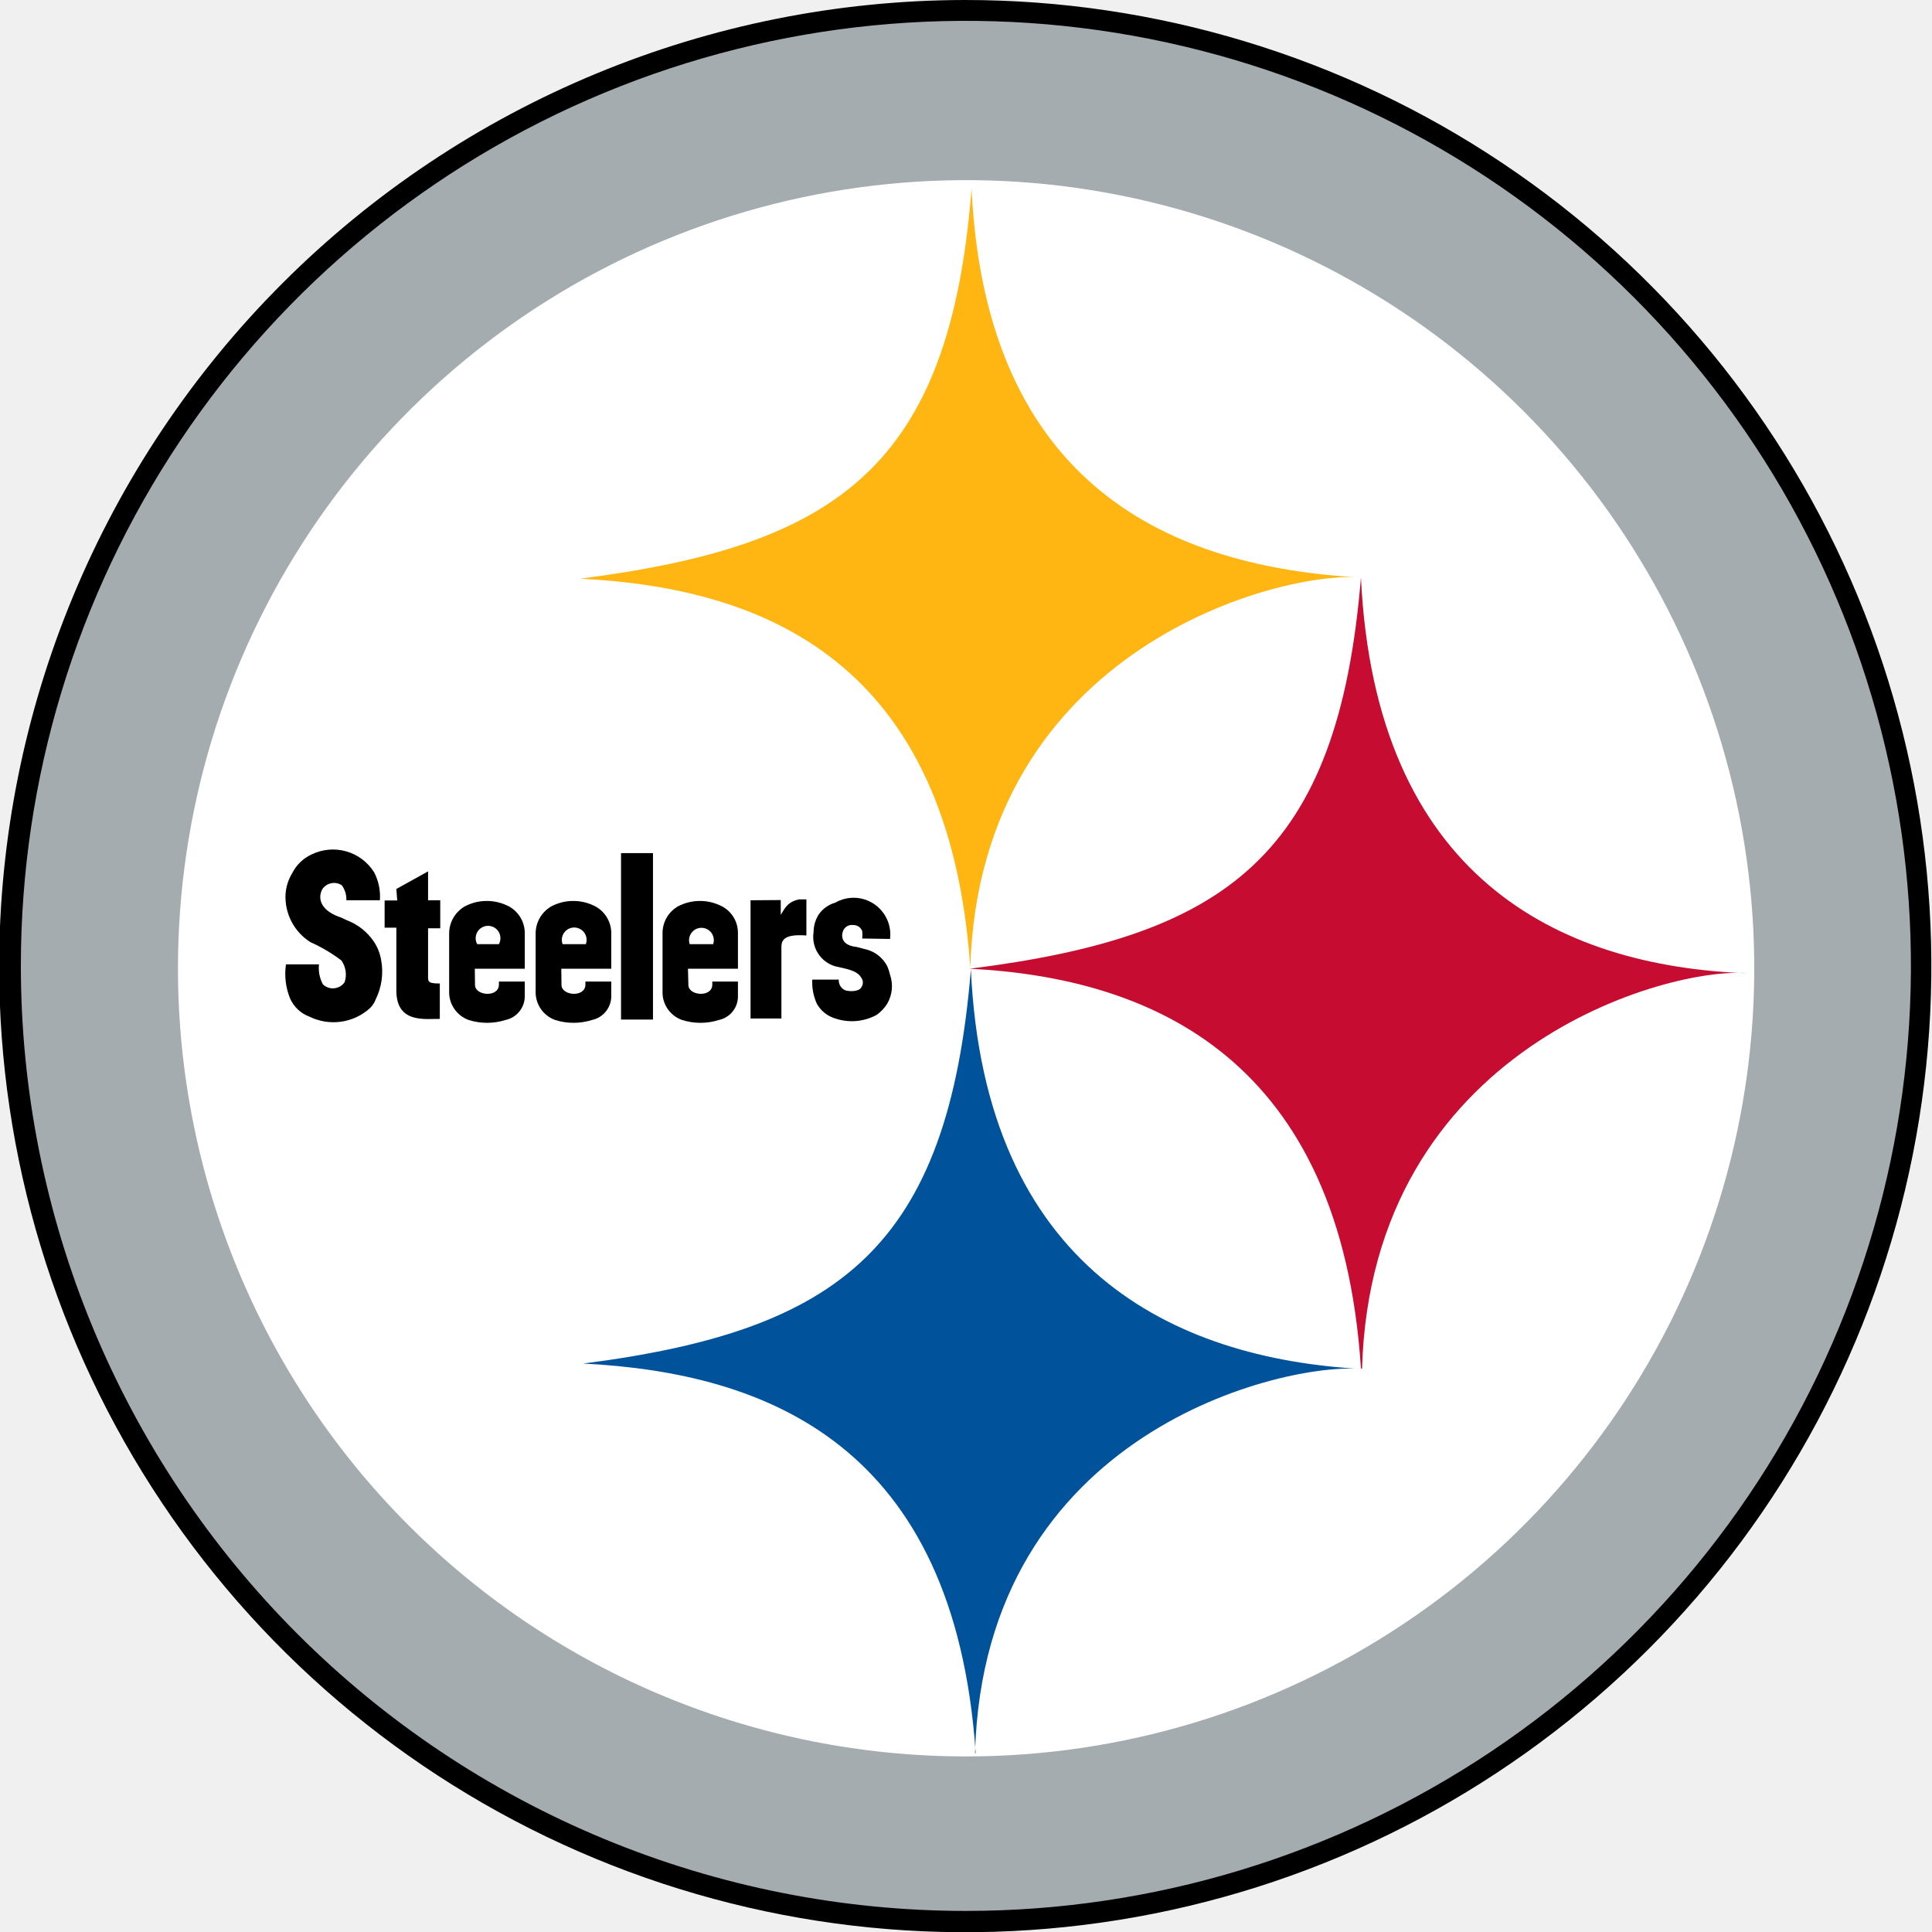
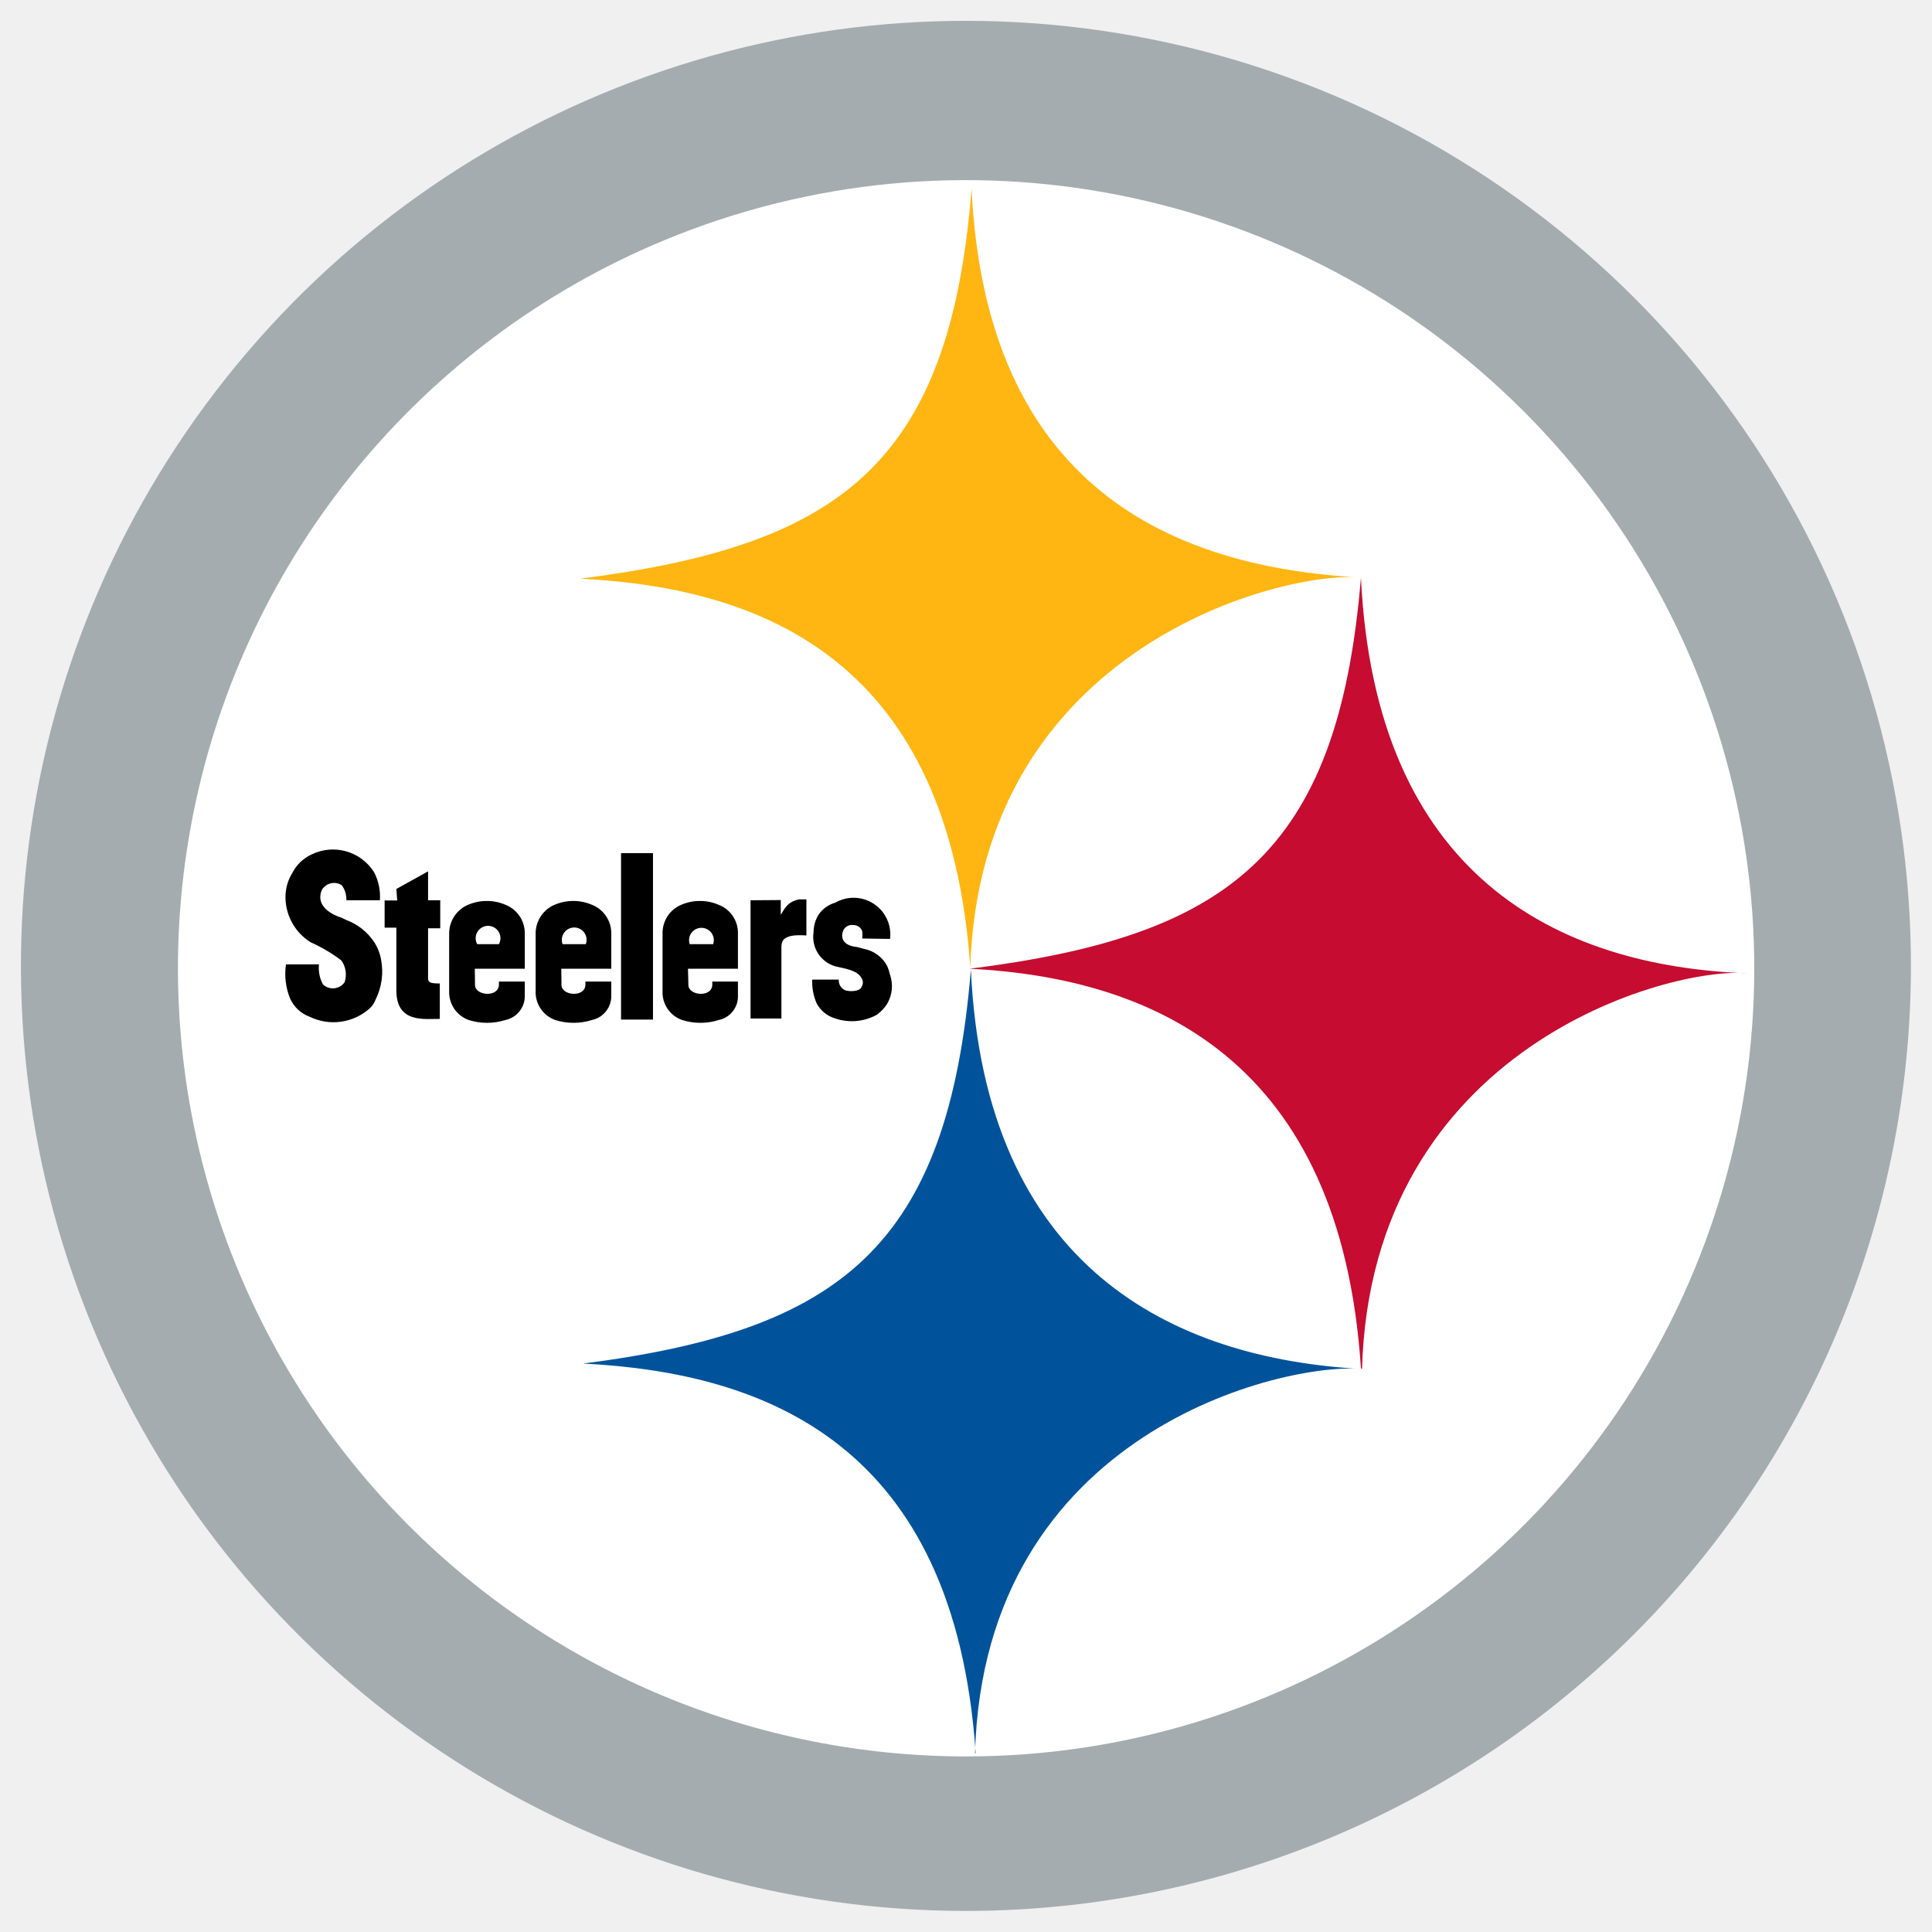
- <svg xmlns="http://www.w3.org/2000/svg" width="500" height="500" viewBox="0 0 500 500" fill="none">
-   <g clip-path="url(#clip0_5_2343)">
-     <path d="M-0.225 249.972C-0.236 299.425 14.418 347.771 41.885 388.895C69.352 430.02 108.397 462.075 154.083 481.008C199.768 499.94 250.042 504.9 298.547 495.259C347.051 485.618 391.607 461.809 426.58 426.845C461.553 391.88 485.371 347.329 495.023 298.827C504.675 250.325 499.727 200.049 480.804 154.359C461.882 108.669 429.835 69.617 388.717 42.141C347.599 14.665 299.256 1.25091e-06 249.803 0C183.524 0.074 119.98 26.433 73.109 73.294C26.237 120.155 -0.136 183.693 -0.225 249.972Z" fill="black" />
-     <path d="M250.028 494.545C298.398 494.534 345.678 480.18 385.89 453.3C426.103 426.419 457.442 388.218 475.944 343.527C494.447 298.836 499.282 249.662 489.839 202.223C480.395 154.785 457.098 111.211 422.891 77.013C388.685 42.814 345.106 19.526 297.665 10.094C250.224 0.661 201.051 5.508 156.365 24.021C111.678 42.534 73.484 73.881 46.613 114.1C19.741 154.319 5.399 201.602 5.399 249.972C5.399 282.094 11.727 313.902 24.021 343.579C36.316 373.255 54.336 400.22 77.052 422.931C99.769 445.642 126.737 463.656 156.417 475.944C186.096 488.232 217.906 494.552 250.028 494.545Z" fill="#A5ACAF" />
-     <path d="M250.028 454.561C290.374 454.561 329.815 442.595 363.36 420.178C396.905 397.76 423.048 365.898 438.483 328.621C453.918 291.343 457.95 250.326 450.071 210.757C442.192 171.187 422.754 134.843 394.217 106.322C365.68 77.801 329.326 58.383 289.752 50.526C250.178 42.668 209.163 46.724 171.894 62.179C134.625 77.634 102.777 103.795 80.378 137.353C57.979 170.91 46.036 210.357 46.058 250.703C46.088 304.78 67.59 356.632 105.839 394.859C144.088 433.087 195.951 454.561 250.028 454.561Z" fill="white" />
-     <path d="M251.097 250.703C253.459 167.135 332.359 147.509 352.323 149.477C303.453 146.834 255.202 126.195 251.434 48.87C245.81 120.796 216.736 141.21 150.208 149.758C197.672 152.176 245.81 170.959 251.153 250.984" fill="#FFB612" />
-     <path d="M352.491 354.29C354.853 270.723 432.347 250.084 452.199 251.883C403.161 250.084 355.922 226.802 352.21 149.477C346.305 221.403 317.568 242.323 250.984 250.703C298.448 253.121 346.98 274.21 352.21 354.122" fill="#C60C30" />
-     <path d="M252.334 453.718C254.64 370.15 332.64 352.492 352.491 354.291C303.622 351.648 254.808 328.197 251.265 250.872C245.36 322.742 217.523 344.337 150.939 352.885C198.403 355.304 247.048 373.805 252.503 453.718" fill="#00539B" />
-     <path d="M194.241 232.989V263.581H202.227V245.867C202.227 244.011 201.833 241.593 208.694 242.099V232.764H206.726C204.026 233.382 203.295 234.676 202.058 236.756V232.932L194.241 232.989Z" fill="black" />
-     <path d="M230.345 242.998C230.559 241.246 230.281 239.469 229.542 237.867C228.803 236.264 227.633 234.898 226.161 233.923C224.69 232.948 222.977 232.402 221.212 232.347C219.448 232.291 217.704 232.727 216.174 233.607C214.44 234.093 212.929 235.166 211.9 236.644C211.018 238.02 210.55 239.62 210.55 241.255C210.255 243.159 210.663 245.105 211.698 246.729C212.733 248.354 214.324 249.547 216.174 250.084C218.704 250.703 221.797 251.04 222.922 253.065C223.174 253.418 223.309 253.84 223.309 254.274C223.309 254.707 223.174 255.13 222.922 255.483C222.416 256.664 219.773 256.664 218.704 256.27C218.184 256.031 217.75 255.64 217.458 255.147C217.167 254.655 217.033 254.085 217.073 253.515H210.213C210.104 255.66 210.509 257.8 211.393 259.757C212.42 261.612 214.138 262.986 216.174 263.581C217.932 264.175 219.796 264.397 221.645 264.233C223.494 264.068 225.289 263.52 226.915 262.625C227.99 261.851 228.906 260.877 229.614 259.757C230.264 258.635 230.666 257.387 230.792 256.097C230.918 254.806 230.766 253.504 230.345 252.277C230.173 251.506 229.928 250.753 229.614 250.028C229.016 248.889 228.17 247.898 227.138 247.129C226.107 246.361 224.916 245.833 223.653 245.585L221.741 245.079C217.917 244.685 217.636 242.492 218.142 241.03C218.332 240.487 218.705 240.026 219.198 239.729C219.691 239.431 220.272 239.315 220.841 239.399C221.341 239.391 221.831 239.538 222.244 239.82C222.657 240.102 222.973 240.505 223.147 240.974C223.208 241.61 223.208 242.25 223.147 242.886L230.345 242.998Z" fill="black" />
-     <path d="M98.302 233.157C98.526 230.57 97.999 227.972 96.783 225.677C95.109 223.051 92.522 221.138 89.521 220.307C86.52 219.476 83.317 219.787 80.531 221.178C78.452 222.163 76.753 223.803 75.695 225.846C74.639 227.543 74.021 229.475 73.895 231.47C73.779 233.92 74.317 236.357 75.454 238.531C76.59 240.705 78.284 242.538 80.362 243.842C83.197 245.104 85.876 246.689 88.348 248.566C88.919 249.371 89.294 250.3 89.44 251.277C89.587 252.254 89.501 253.251 89.191 254.189C88.885 254.631 88.487 255.001 88.024 255.274C87.561 255.547 87.044 255.716 86.509 255.769C85.975 255.823 85.435 255.759 84.927 255.584C84.419 255.408 83.955 255.124 83.568 254.752C82.715 253.169 82.362 251.365 82.555 249.578H74.007C73.567 252.564 73.936 255.613 75.076 258.407C75.558 259.495 76.254 260.474 77.124 261.286C77.994 262.098 79.019 262.725 80.137 263.131C82.656 264.36 85.486 264.808 88.261 264.417C91.037 264.026 93.633 262.815 95.715 260.938C96.391 260.296 96.911 259.507 97.233 258.632C98.79 255.48 99.284 251.909 98.639 248.453C98.358 246.766 97.726 245.157 96.783 243.729C95.052 241.152 92.553 239.184 89.641 238.106L88.348 237.487C83.793 236.025 81.937 233.213 83.343 230.232C83.6 229.817 83.938 229.458 84.337 229.176C84.736 228.894 85.187 228.695 85.664 228.59C86.141 228.485 86.634 228.477 87.115 228.566C87.595 228.655 88.052 228.839 88.46 229.108C89.283 230.23 89.699 231.598 89.641 232.988H98.302V233.157Z" fill="black" />
-     <path d="M102.801 233.044H99.539V240.074H102.576V256.327C102.576 264.931 109.999 263.637 113.823 263.694V254.527C110.505 254.527 110.786 253.965 110.786 252.277V240.243H113.935V232.988H110.786V225.509L102.576 230.064L102.801 233.044Z" fill="black" />
-     <path d="M168.991 220.785H160.724V263.862H168.991V220.785Z" fill="black" />
-     <path d="M178.158 254.921C178.158 257.676 184.175 258.239 184.344 254.921V254.021H190.98V257.62C191.038 259.093 190.573 260.539 189.667 261.702C188.761 262.865 187.473 263.67 186.031 263.975C182.938 264.95 179.62 264.95 176.527 263.975C174.984 263.431 173.658 262.405 172.746 261.047C171.834 259.689 171.385 258.073 171.466 256.439V241.536C171.45 240.103 171.824 238.692 172.547 237.455C173.27 236.217 174.315 235.198 175.571 234.507C177.2 233.674 178.996 233.216 180.825 233.167C182.655 233.119 184.472 233.48 186.143 234.226C187.566 234.804 188.784 235.792 189.645 237.063C190.506 238.334 190.97 239.832 190.98 241.368V250.703H178.045L178.158 254.921ZM178.495 244.348H184.569C184.732 243.866 184.777 243.352 184.702 242.848C184.627 242.345 184.433 241.867 184.136 241.453C183.839 241.04 183.448 240.702 182.995 240.47C182.543 240.238 182.041 240.117 181.532 240.117C181.023 240.117 180.521 240.238 180.068 240.47C179.615 240.702 179.224 241.04 178.928 241.453C178.631 241.867 178.437 242.345 178.362 242.848C178.286 243.352 178.332 243.866 178.495 244.348Z" fill="black" />
-     <path d="M145.316 254.921C145.316 257.676 151.333 258.239 151.502 254.921V254.021H158.194V257.62C158.238 259.098 157.761 260.545 156.846 261.707C155.931 262.869 154.636 263.672 153.189 263.975C150.096 264.95 146.778 264.95 143.685 263.975C142.147 263.424 140.826 262.395 139.915 261.039C139.004 259.683 138.552 258.071 138.623 256.439V241.536C138.632 240.101 139.022 238.694 139.753 237.458C140.484 236.223 141.53 235.204 142.785 234.507C144.414 233.674 146.21 233.216 148.039 233.167C149.869 233.119 151.686 233.48 153.357 234.226C154.771 234.816 155.981 235.807 156.841 237.075C157.7 238.344 158.17 239.836 158.194 241.368V250.703H145.259L145.316 254.921ZM145.597 244.348H151.614C151.792 243.864 151.851 243.343 151.784 242.831C151.718 242.319 151.529 241.831 151.234 241.408C150.939 240.984 150.545 240.639 150.088 240.4C149.63 240.161 149.121 240.037 148.605 240.037C148.089 240.037 147.581 240.161 147.123 240.4C146.665 240.639 146.272 240.984 145.977 241.408C145.681 241.831 145.492 242.319 145.426 242.831C145.36 243.343 145.419 243.864 145.597 244.348Z" fill="black" />
-     <path d="M122.933 254.921C122.933 257.676 128.951 258.239 129.119 254.921V254.021H135.811V257.62C135.856 259.098 135.379 260.545 134.464 261.707C133.549 262.869 132.254 263.672 130.806 263.975C127.713 264.95 124.395 264.95 121.302 263.975C119.765 263.424 118.444 262.395 117.533 261.039C116.622 259.683 116.169 258.071 116.241 256.439V241.536C116.249 240.101 116.639 238.694 117.371 237.458C118.102 236.223 119.148 235.204 120.403 234.507C122.032 233.674 123.828 233.216 125.657 233.167C127.487 233.119 129.304 233.48 130.975 234.226C132.389 234.816 133.599 235.807 134.458 237.075C135.317 238.344 135.788 239.836 135.811 241.368V250.703H122.877L122.933 254.921ZM123.215 244.348H129.119C129.387 243.86 129.522 243.311 129.512 242.754C129.503 242.198 129.349 241.654 129.065 241.175C128.781 240.696 128.378 240.3 127.894 240.024C127.411 239.749 126.864 239.604 126.307 239.604C125.751 239.604 125.204 239.749 124.721 240.024C124.237 240.3 123.834 240.696 123.55 241.175C123.266 241.654 123.112 242.198 123.102 242.754C123.093 243.311 123.228 243.86 123.496 244.348H123.215Z" fill="black" />
-   </g>
-   <defs>
-     <clipPath id="clip0_5_2343">
-       <rect width="500" height="500" fill="white" />
-     </clipPath>
-   </defs>
+ <svg xmlns="http://www.w3.org/2000/svg" fill="none" viewBox="0 0 500 500">
+   <path fill="#a5acaf" d="M250.028 494.545a244.575 244.575 0 0 0 239.811-292.322 244.58 244.58 0 0 0-192.174-192.13 244.572 244.572 0 1 0-47.637 484.452" />
+   <path fill="#fff" d="M250.028 454.561a203.98 203.98 0 0 0 188.455-125.94A203.972 203.972 0 0 0 171.894 62.179a203.968 203.968 0 0 0-66.055 332.68 203.97 203.97 0 0 0 144.189 59.702" />
+   <path fill="#ffb612" d="M251.097 250.703c2.362-83.568 81.262-103.194 101.226-101.226-48.87-2.643-97.121-23.282-100.889-100.607-5.624 71.926-34.698 92.34-101.226 100.888 47.464 2.418 95.602 21.201 100.945 101.226" />
+   <path fill="#c60c30" d="M352.491 354.29c2.362-83.567 79.856-104.206 99.708-102.407-49.038-1.799-96.277-25.081-99.989-102.406-5.905 71.926-34.642 92.846-101.226 101.226 47.464 2.418 95.996 23.507 101.226 103.419" />
+   <path fill="#00539b" d="M252.334 453.718c2.306-83.568 80.306-101.226 100.157-99.427-48.869-2.643-97.683-26.094-101.226-103.419-5.905 71.87-33.742 93.465-100.326 102.013 47.464 2.419 96.109 20.92 101.564 100.833" />
+   <path fill="#000" d="M194.241 232.989v30.592h7.986v-17.714c0-1.856-.394-4.274 6.467-3.768v-9.335h-1.968c-2.7.618-3.431 1.912-4.668 3.992v-3.824zm36.104 10.009a9.5 9.5 0 0 0-4.184-9.075 9.5 9.5 0 0 0-9.987-.316 7.76 7.76 0 0 0-4.274 3.037 8.54 8.54 0 0 0-1.35 4.611 7.93 7.93 0 0 0 5.624 8.829c2.53.619 5.623.956 6.748 2.981a2.08 2.08 0 0 1 0 2.418c-.506 1.181-3.149 1.181-4.218.787a2.81 2.81 0 0 1-1.631-2.755h-6.86a13.5 13.5 0 0 0 1.18 6.242 8.04 8.04 0 0 0 4.781 3.824c1.758.594 3.622.816 5.471.652a13.4 13.4 0 0 0 5.27-1.608 10.4 10.4 0 0 0 2.699-2.868 9.06 9.06 0 0 0 .731-7.48 12.5 12.5 0 0 0-.731-2.249 8.6 8.6 0 0 0-5.961-4.443l-1.912-.506c-3.824-.394-4.105-2.587-3.599-4.049a2.47 2.47 0 0 1 2.699-1.631 2.42 2.42 0 0 1 2.306 1.575c.061.636.061 1.276 0 1.912zm-132.043-9.841a13.5 13.5 0 0 0-1.519-7.48 12.6 12.6 0 0 0-16.252-4.499 10.5 10.5 0 0 0-4.837 4.668 12.1 12.1 0 0 0-1.8 5.624 13.83 13.83 0 0 0 6.468 12.372 40.3 40.3 0 0 1 7.986 4.724 6.3 6.3 0 0 1 .843 5.623 3.713 3.713 0 0 1-5.623.563 8.9 8.9 0 0 1-1.013-5.174h-8.548a16.87 16.87 0 0 0 1.069 8.829 8.83 8.83 0 0 0 5.061 4.724 14.06 14.06 0 0 0 15.578-2.193 6.1 6.1 0 0 0 1.518-2.306 16.25 16.25 0 0 0 1.406-10.179 12.2 12.2 0 0 0-1.856-4.724 14.8 14.8 0 0 0-7.142-5.623l-1.293-.619c-4.555-1.462-6.411-4.274-5.005-7.255a3.653 3.653 0 0 1 5.117-1.124 6.13 6.13 0 0 1 1.181 3.88h8.66zm4.499-.113h-3.262v7.03h3.037v16.253c0 8.604 7.423 7.31 11.247 7.367v-9.167c-3.318 0-3.037-.562-3.037-2.25v-12.034h3.149v-7.255h-3.149v-7.479l-8.21 4.555zm66.19-12.259h-8.267v43.077h8.267zm9.167 34.136c0 2.755 6.017 3.318 6.186 0v-.9h6.636v3.599a6.24 6.24 0 0 1-4.949 6.355 15.8 15.8 0 0 1-9.504 0 7.595 7.595 0 0 1-5.061-7.536v-14.903a7.93 7.93 0 0 1 4.105-7.029 12.26 12.26 0 0 1 10.572-.281 7.76 7.76 0 0 1 4.837 7.142v9.335h-12.935zm.337-10.573h6.074a3.207 3.207 0 0 0-4.501-3.878 3.2 3.2 0 0 0-1.706 2.378 3.2 3.2 0 0 0 .133 1.5m-33.179 10.573c0 2.755 6.017 3.318 6.186 0v-.9h6.692v3.599a6.3 6.3 0 0 1-5.005 6.355 15.8 15.8 0 0 1-9.504 0 7.65 7.65 0 0 1-5.062-7.536v-14.903a8.1 8.1 0 0 1 1.13-4.078 8.1 8.1 0 0 1 3.032-2.951 12.26 12.26 0 0 1 10.572-.281 7.88 7.88 0 0 1 4.837 7.142v9.335h-12.935zm.281-10.573h6.017a3.204 3.204 0 0 0-5.637-2.94 3.2 3.2 0 0 0-.38 2.94m-22.664 10.573c0 2.755 6.018 3.318 6.186 0v-.9h6.692v3.599a6.3 6.3 0 0 1-5.005 6.355 15.8 15.8 0 0 1-9.504 0 7.65 7.65 0 0 1-5.061-7.536v-14.903a8.09 8.09 0 0 1 4.162-7.029 12.26 12.26 0 0 1 10.572-.281 7.87 7.87 0 0 1 4.836 7.142v9.335h-12.934zm.282-10.573h5.904a3.2 3.2 0 0 0 .393-1.594 3.2 3.2 0 0 0-1.618-2.73 3.208 3.208 0 0 0-4.792 2.73 3.2 3.2 0 0 0 .394 1.594z" />
</svg>
